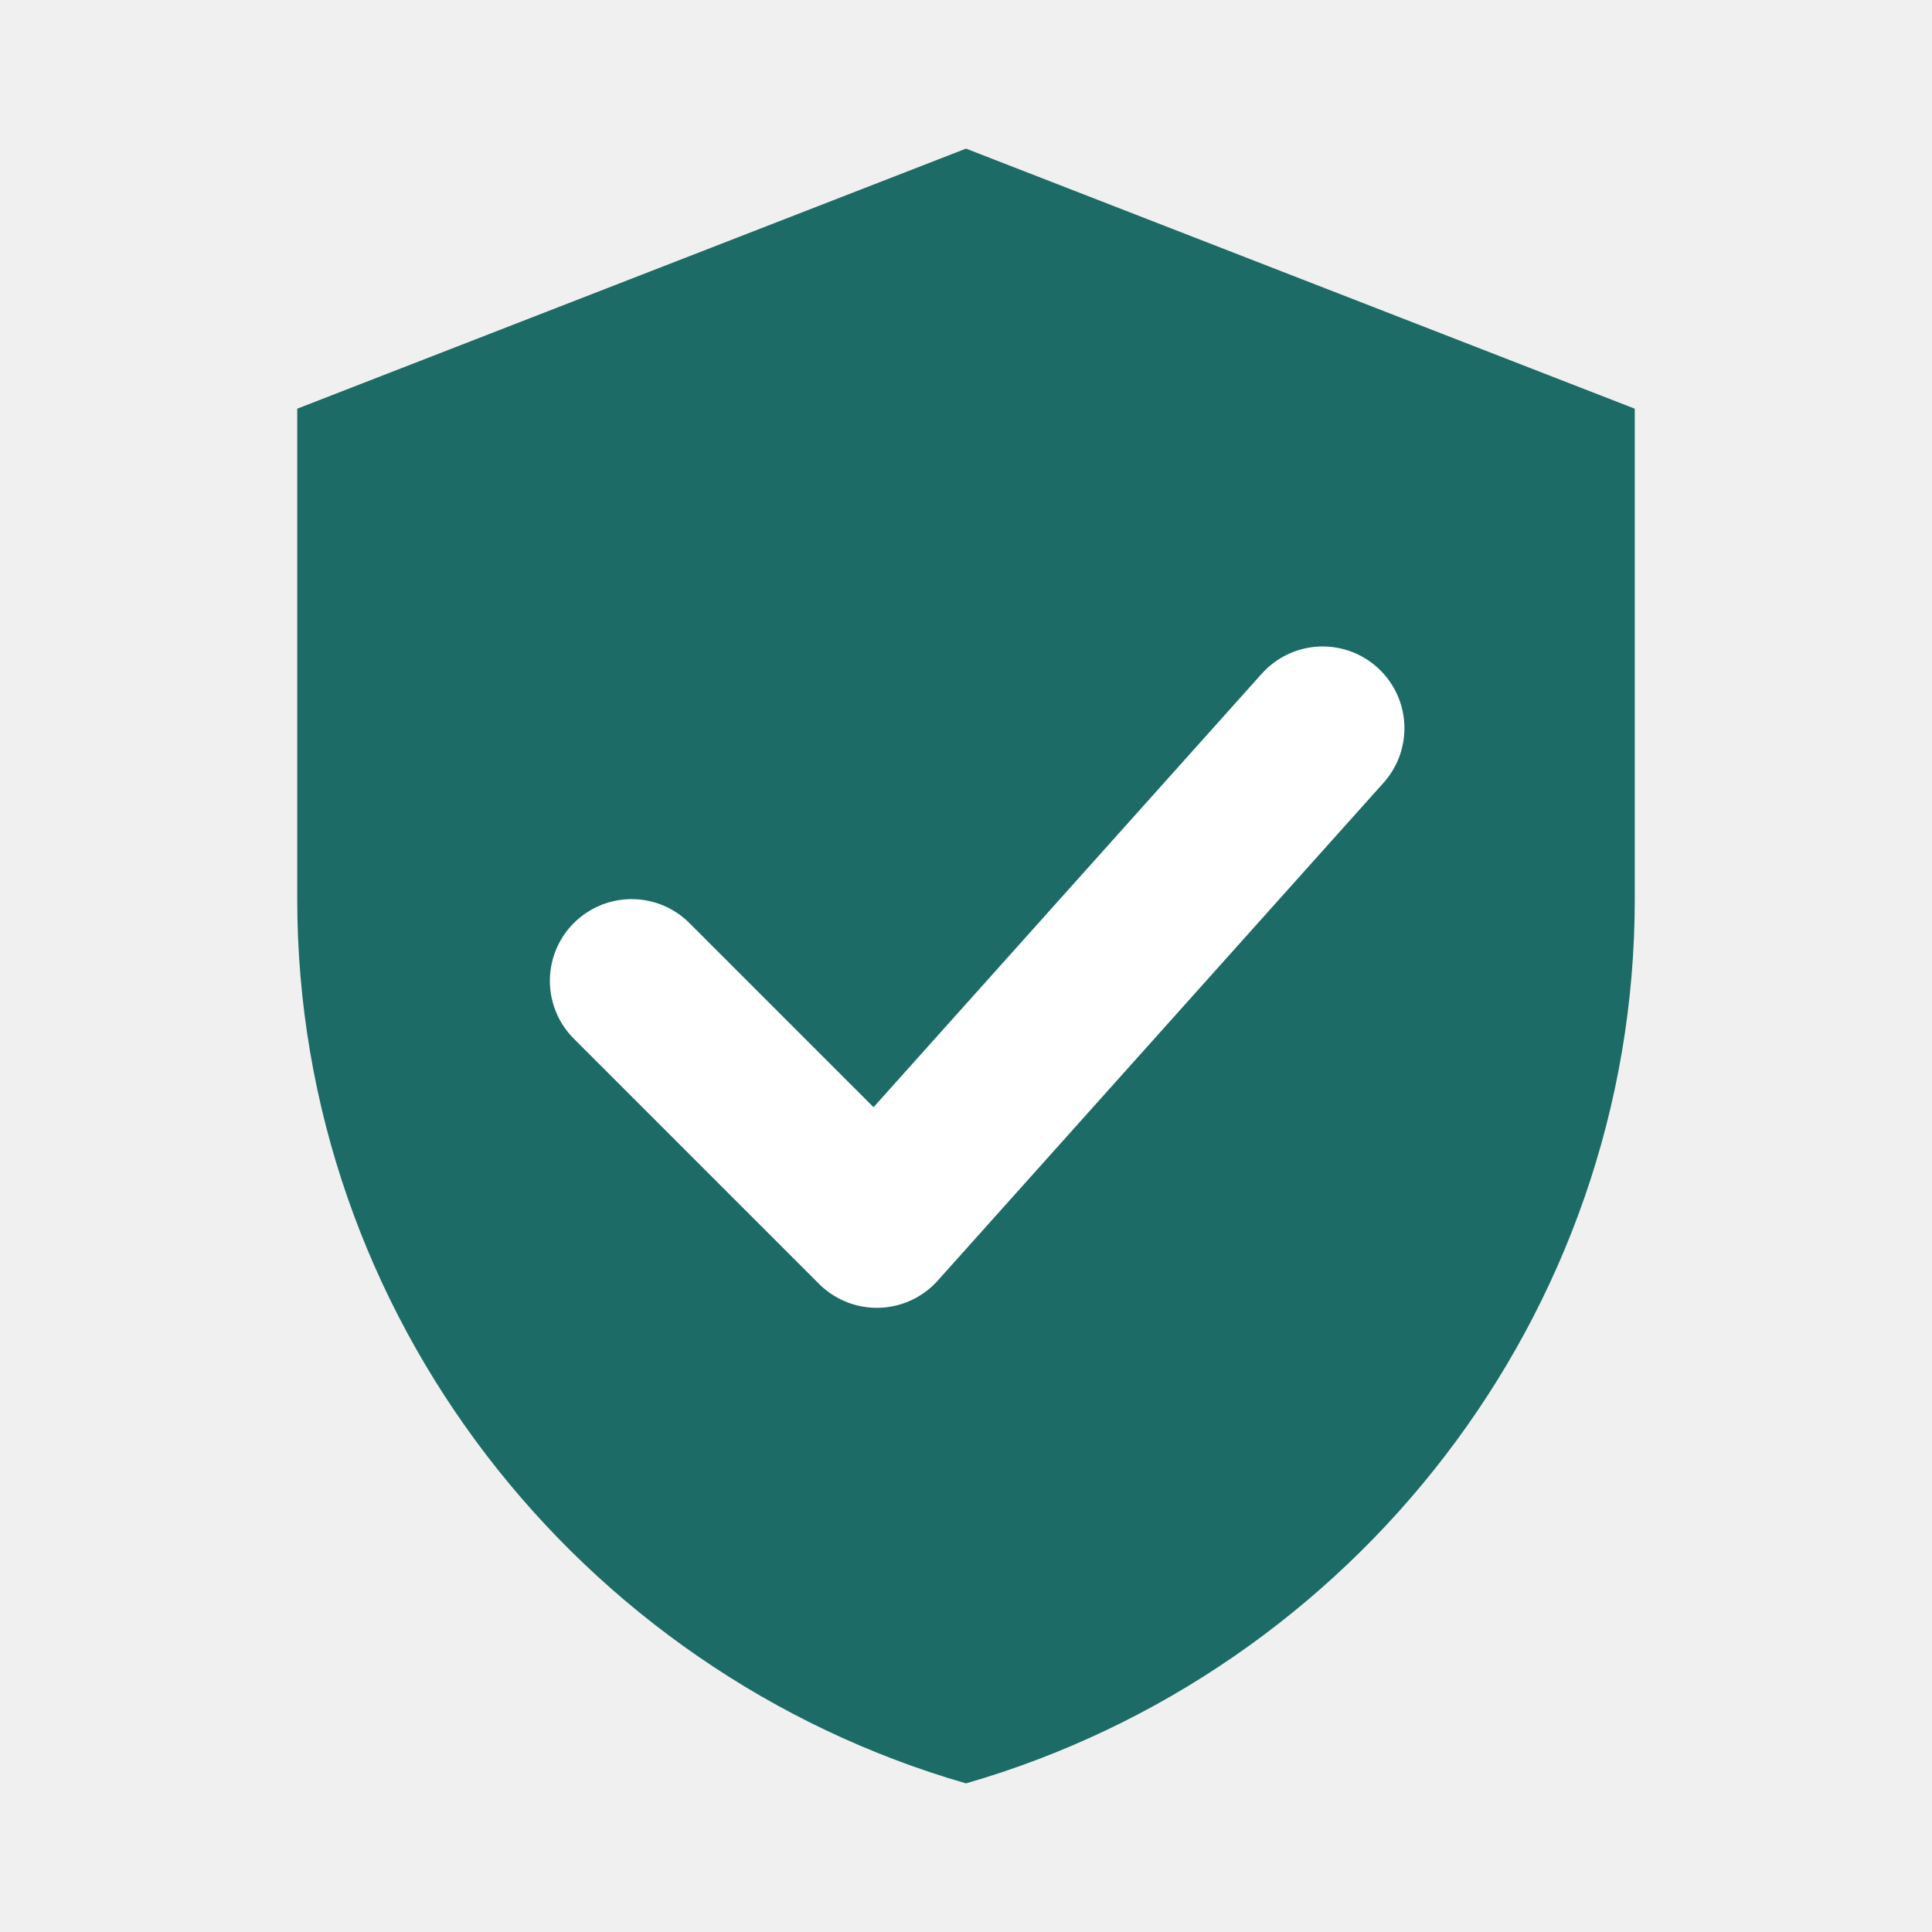
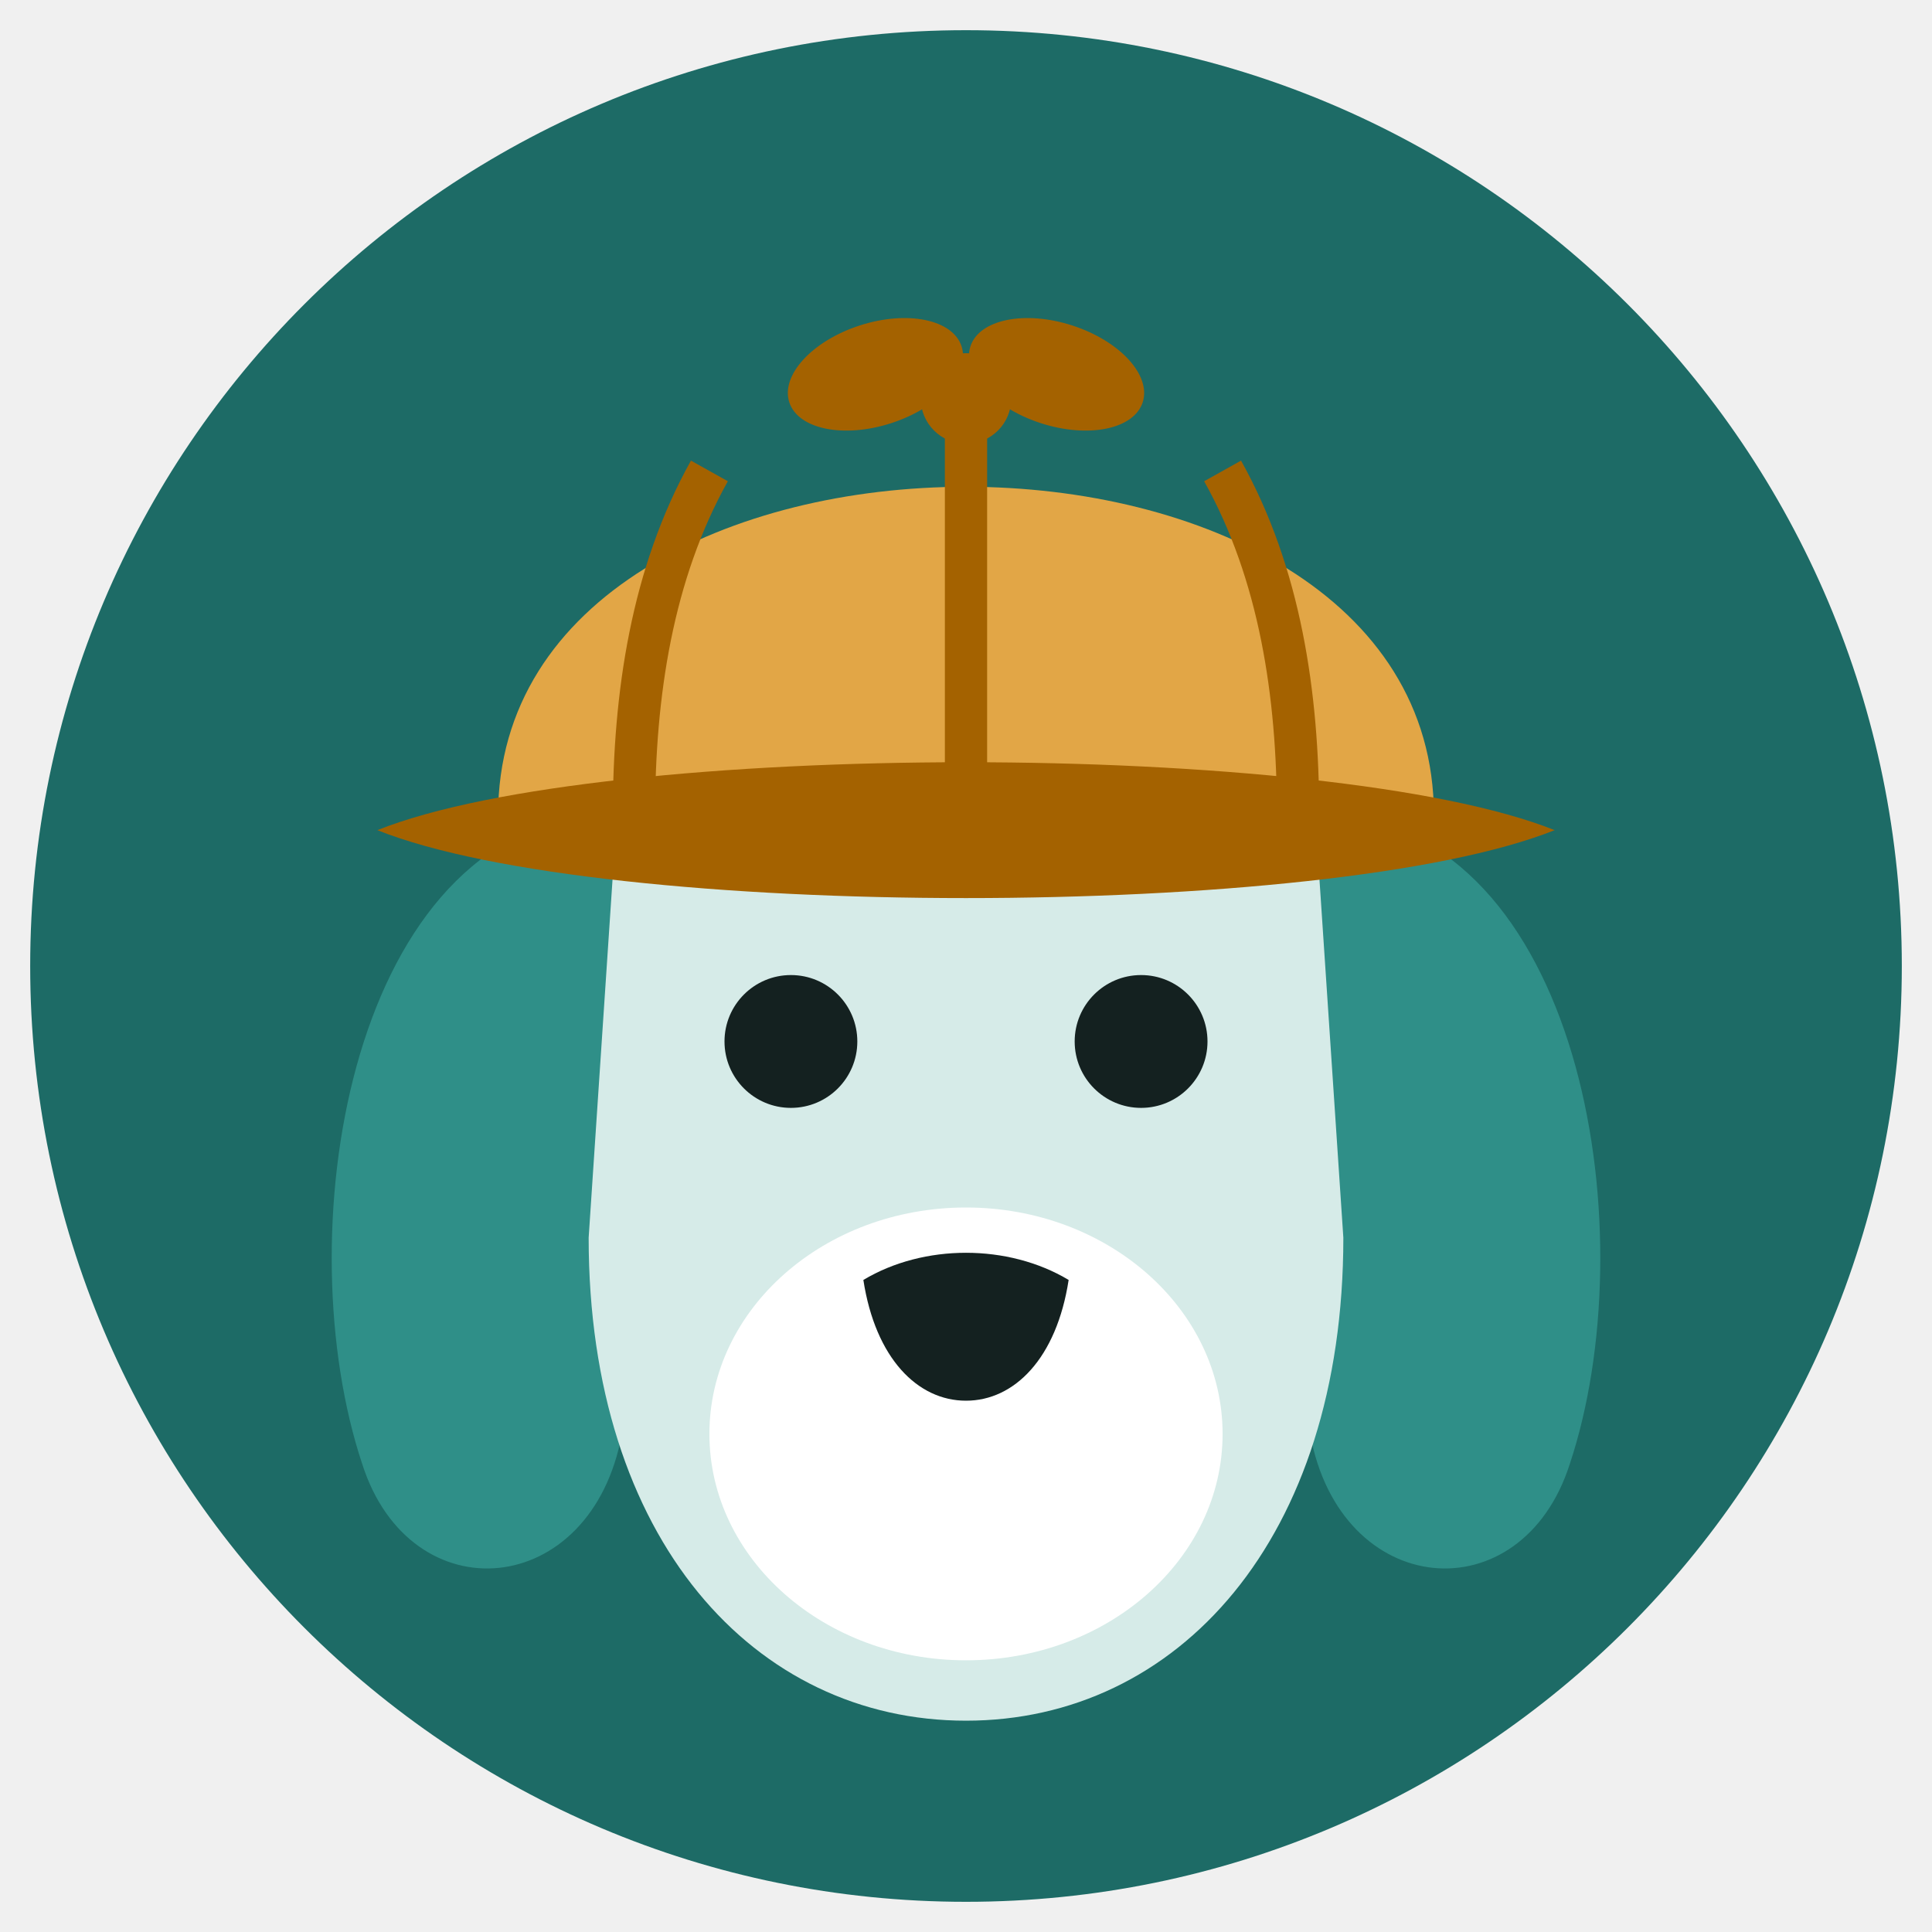
- <svg xmlns="http://www.w3.org/2000/svg" viewBox="0 0 26 26">
-   <path d="M13 2 4 5.5v6.6c0 5.6 3.8 10.4 9 11.9 5.2-1.5 9-6.3 9-11.9V5.5L13 2Z" fill="#1d6b66" />
-   <path d="M8.5 13.2 11.8 16.5 17.8 9.8" stroke="#fff" stroke-width="2.2" fill="none" stroke-linecap="round" stroke-linejoin="round" />
+ <svg xmlns="http://www.w3.org/2000/svg" viewBox="0 0 64 64">
+   <circle cx="32" cy="32" r="31" fill="#1d6b66" />
+   <path d="M19.5 27 C11.5 28 9.5 41 12 48.5 C13.6 53.5 19.6 53 20.6 47.5 L22.5 31 Z" fill="#2f8f88" />
+   <path d="M44.5 27 C52.5 28 54.5 41 52 48.5 C50.4 53.5 44.4 53 43.4 47.5 L41.5 31 Z" fill="#2f8f88" />
+   <path d="M20.5 26 C21 21 43 21 43.5 26 L44.5 41 C44.5 51 39 57 32 57 C25 57 19.5 51 19.5 41 Z" fill="#d6ebe8" />
+   <ellipse cx="32" cy="47.5" rx="8.5" ry="7.5" fill="#ffffff" />
+   <path d="M28.6 42.4 C30.6 41.2 33.4 41.2 35.4 42.4 C35 45 33.6 46.4 32 46.4 C30.4 46.4 29 45 28.6 42.4 Z" fill="#142120" />
+   <circle cx="26.2" cy="34.5" r="2.2" fill="#142120" />
+   <circle cx="37.8" cy="34.5" r="2.2" fill="#142120" />
+   <path d="M16.5 27 C16.5 12.5 47.5 12.5 47.5 27 Z" fill="#e2a646" />
+   <path d="M32 13.5 L32 27 M23.5 15.6 C21.6 19 21 23 21 27 M40.5 15.6 C42.4 19 43 23 43 27" stroke="#a46200" stroke-width="1.4" fill="none" />
+   <path d="M12.5 27.5 C20 24.5 44 24.5 51.5 27.5 C44 30.5 20 30.5 12.5 27.5 Z" fill="#a46200" />
+   <ellipse cx="29" cy="12.4" rx="3" ry="1.7" transform="rotate(-18 29 12.4)" fill="#a46200" />
+   <ellipse cx="35" cy="12.4" rx="3" ry="1.7" transform="rotate(18 35 12.4)" fill="#a46200" />
+   <circle cx="32" cy="13.2" r="1.5" fill="#a46200" />
</svg>
